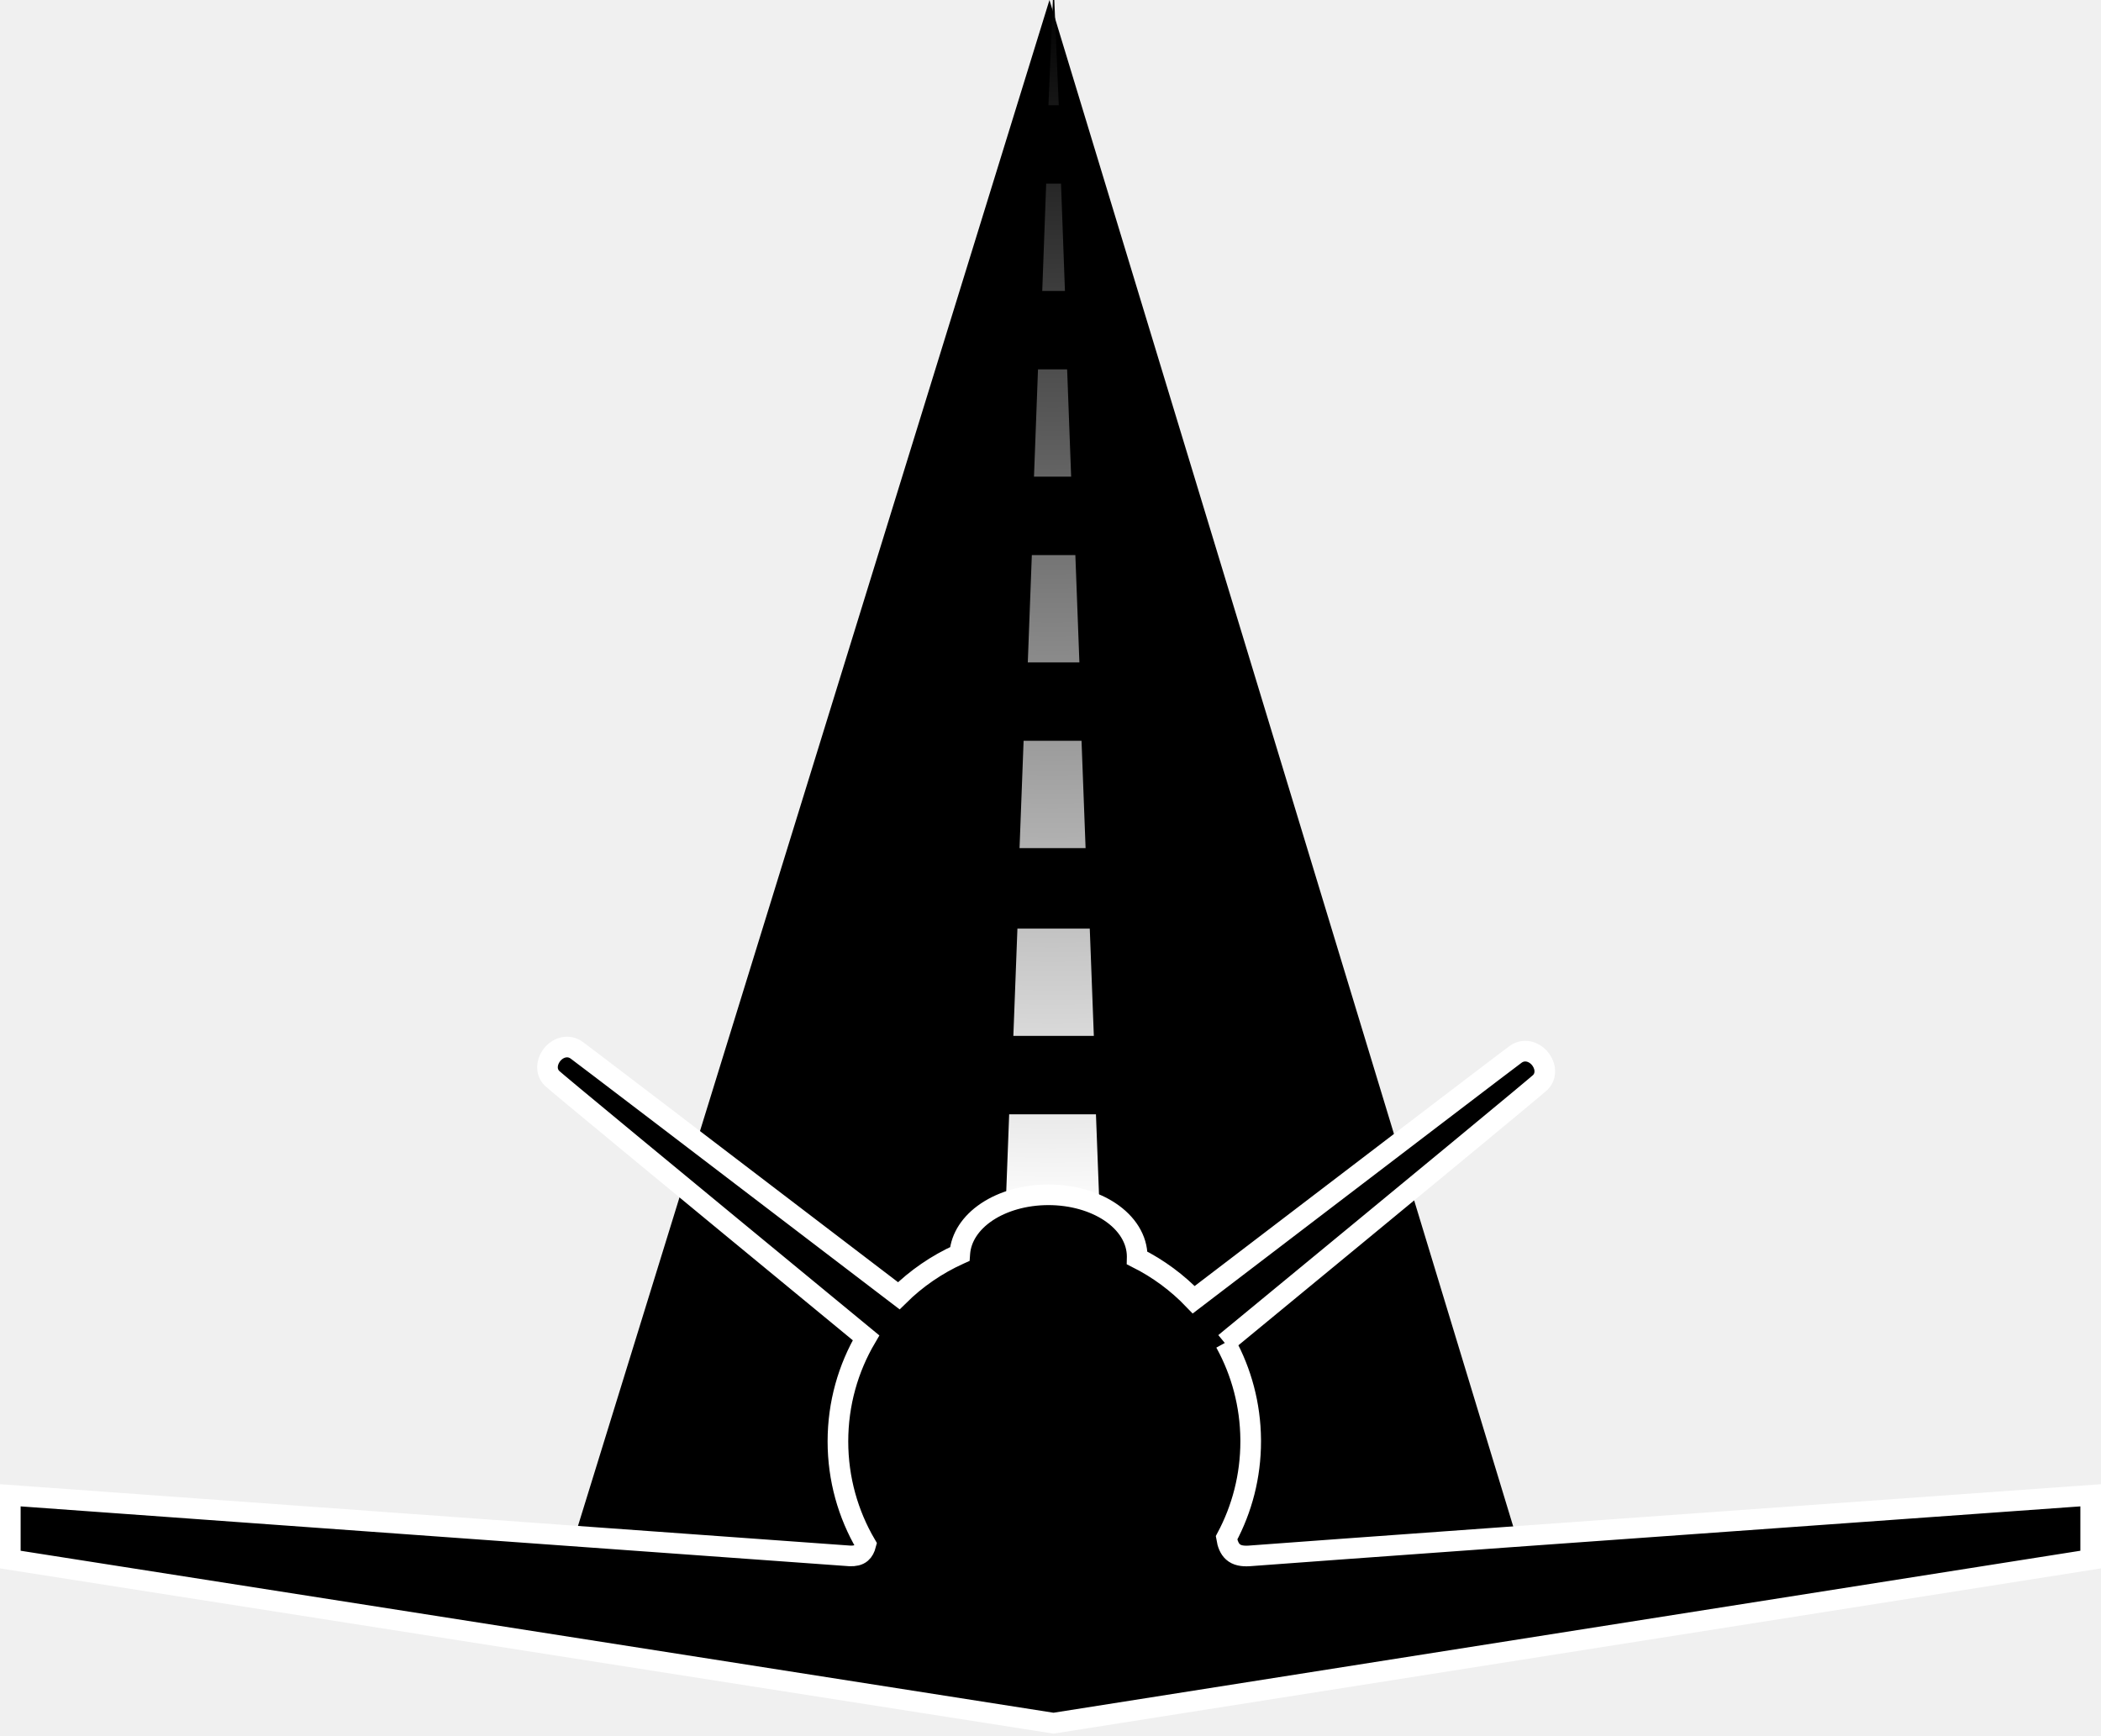
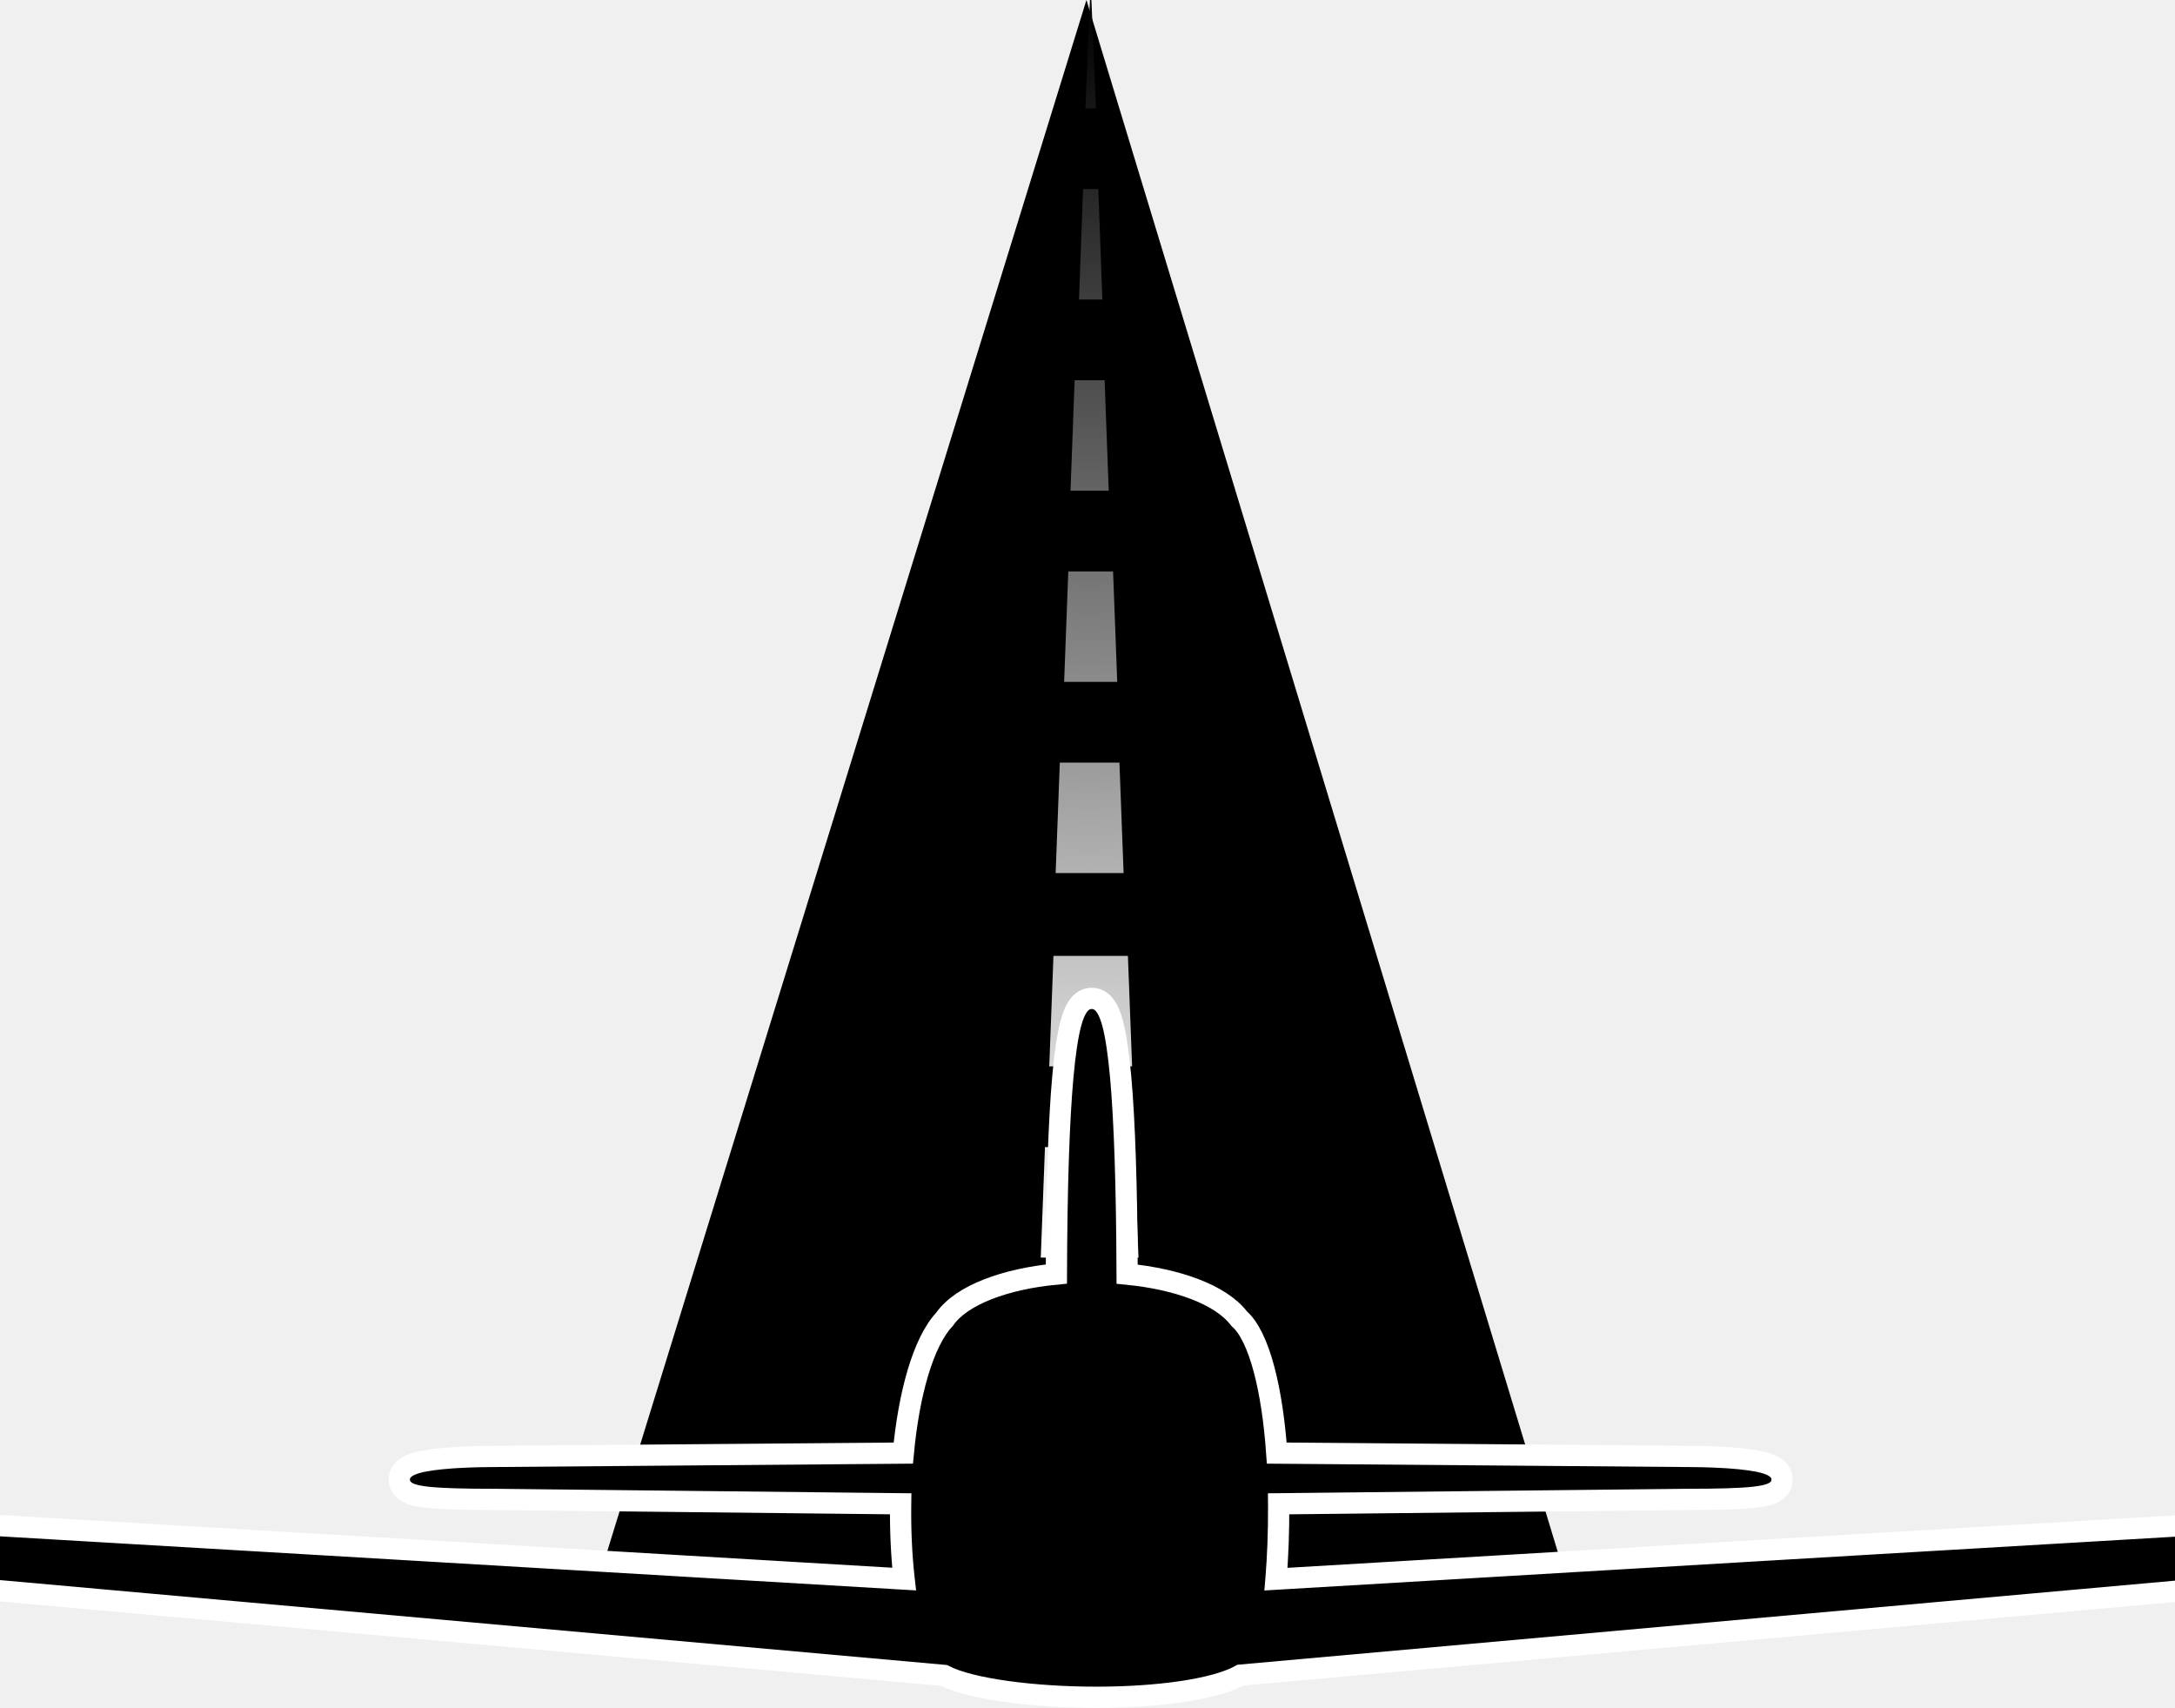
- <svg xmlns="http://www.w3.org/2000/svg" width="1018px" height="841px" viewBox="0 0 1018 841" version="1.1">
+ <svg xmlns="http://www.w3.org/2000/svg" width="1024px" height="804px" viewBox="0 0 1024 804" version="1.1">
  <defs>
    <radialGradient cx="49.934%" cy="0%" fx="49.934%" fy="0%" r="985.224%" gradientTransform="translate(0.499344,0),scale(1,0.07762),rotate(90),translate(-0.499344,-0)" id="radialGradient-1">
      <stop stop-color="#FFFFFF" offset="0%" />
      <stop stop-color="#000000" offset="0%" />
      <stop stop-color="#FFFFFF" offset="100%" />
    </radialGradient>
  </defs>
  <g id="Loading-Images" stroke="none" stroke-width="1" fill="none" fill-rule="evenodd">
-     <g id="Dark" transform="translate(-3, -1.5)">
-       <g id="Runway" transform="translate(272.5, 0)">
+     <g id="Dark" transform="translate(-235, -1.5)">
+       <g id="Runway" transform="translate(507.5, 0)">
        <polygon fill="#000000" points="473.5 773.5 239 1.5 0.5 773.5" />
        <path d="M240.7,0.5 L238.5,52.5 L243.5,52.5 L241.3,0.5 L240.7,0.5 Z M237.406,90.5 L235.5,142.5 L246.5,142.5 L244.594,90.5 L237.406,90.5 Z M233.441,180.5 L231.5,232.5 L249.5,232.5 L247.559,180.5 L233.441,180.5 Z M230.457,270.5 L228.5,322.5 L253.5,322.5 L251.543,270.5 L230.457,270.5 Z M226.467,360.5 L224.5,412.5 L256.5,412.5 L254.533,360.5 L226.467,360.5 Z M223.472,451.5 L221.5,503.5 L260.5,503.5 L258.528,451.5 L223.472,451.5 Z M219.477,541.5 L217.5,593.5 L263.5,593.5 L261.523,541.5 L219.477,541.5 Z M216.48,631.5 L214.5,683.5 L267.5,683.5 L265.52,631.5 L216.48,631.5 Z M212.482,721.5 L210.5,773.5 L270.5,773.5 L268.518,721.5 L212.482,721.5 Z" id="Centerline" fill="url(#radialGradient-1)" fill-rule="nonzero" />
      </g>
-       <path d="M276.179,509.048 C278.226,508.658 280.381,508.985 282.406,510.431 C284.711,512.078 336.745,551.749 438.499,629.434 C446.931,621.094 456.85,614.24 467.826,609.3 L468.038,609.205 L468.065,608.824 C468.656,601.183 473.278,594.122 480.96,588.927 L481.382,588.645 C488.962,583.658 499.417,580.5 511,580.5 C522.583,580.5 533.038,583.658 540.618,588.645 C549.12,594.238 554,602.08 554,610.5 C554,610.706 553.997,610.911 553.992,611.117 C564.268,616.276 573.528,623.148 581.394,631.355 C683.073,553.717 735.066,514.077 737.37,512.431 C739.395,510.985 741.55,510.658 743.597,511.048 C745.498,511.41 747.354,512.483 748.781,514.039 C750.222,515.612 751.169,517.627 751.424,519.525 C751.756,522.004 751.044,524.303 749.311,526.036 C747.657,527.69 696.731,569.806 596.499,652.352 L596.731,652.16 L597.005,652.657 C604.484,666.394 608.848,682.251 608.996,699.112 L609,700 C609,716.893 604.768,732.802 597.303,746.737 C597.78,749.695 598.712,752.025 600.4,753.546 C602.259,755.22 604.924,755.706 608.182,755.509 C643.346,752.861 775.181,743.362 1003.685,727.011 L1003.685,727.011 L1016,726.129 L1016,757.273 L513.464,836.561 L8,757.277 L8,726.125 C11.489,726.378 13.361,726.513 13.361,726.513 C13.361,726.513 385.946,753.463 414.814,755.507 C417.052,755.581 418.923,755.231 420.271,754.072 C421.378,753.12 422.073,751.725 422.522,749.989 C413.924,735.3 409,718.222 409,700 C409,681.702 413.965,664.557 422.623,649.813 C322.929,567.709 272.117,525.688 270.464,524.036 C268.732,522.303 268.02,520.004 268.352,517.525 C268.607,515.627 269.554,513.612 270.995,512.039 C272.422,510.483 274.278,509.41 276.179,509.048 Z" id="SF50" stroke="#FFFFFF" stroke-width="10" fill="#000000" />
+       <path d="M749,471.5 C751.244,471.5 753.771,472.403 755.931,475.888 C756.954,477.539 757.961,479.991 758.843,483.3 C760.331,488.879 761.601,497.243 762.606,508.403 C764.489,529.298 765.508,560.268 765.654,601.307 C789.169,603.612 809.856,610.945 818.377,622.233 C828.036,630.572 834.056,656.256 836.106,685.549 L836.106,685.549 L1029.266,687.115 C1032.197,687.12 1039.817,687.172 1047.751,687.673 L1047.751,687.673 L1048.689,687.734 L1049.845,687.816 C1055.653,688.242 1061.4,688.943 1065.373,690.009 C1067.556,690.594 1069.298,691.33 1070.493,692.107 C1073.189,693.86 1074,696.019 1074,698.038 C1074,699.725 1073.431,701.347 1071.907,702.792 C1071.18,703.482 1070.127,704.186 1068.614,704.758 C1066.906,705.402 1064.309,705.965 1060.663,706.36 C1054.249,707.055 1044.11,707.346 1029.288,707.346 L1029.288,707.346 L836.986,709.424 L836.995,710.587 C837.053,722.633 836.602,734.43 835.73,744.869 L835.728,744.888 L839.483,744.666 C1253.543,720.133 1464.905,707.751 1473.57,707.504 L1473.771,707.5 C1478.113,707.5 1485.939,707.958 1491.584,709.036 C1494.021,709.502 1496.099,710.109 1497.526,710.78 C1498.686,711.325 1499.556,711.964 1500.167,712.587 C1501.505,713.95 1502,715.452 1502,716.936 C1502,719.289 1500.997,721.618 1498.705,723.651 C1497.2,724.987 1495.03,726.228 1492.459,727.255 C1486.671,729.566 1478.694,730.918 1474.186,731.197 C1466.025,732.05 1247.64,751.675 819.098,790.07 C806.643,796.997 779.343,800.471 751.572,800.5 C721.802,800.53 691.795,796.646 679.426,790.202 C249.756,751.71 30.884,732.042 22.807,731.196 C18.299,730.917 10.326,729.565 4.541,727.255 C1.97,726.228 -0.2,724.987 -1.705,723.651 C-3.997,721.618 -5,719.289 -5,716.936 C-5,715.452 -4.505,713.95 -3.167,712.587 C-2.556,711.964 -1.686,711.325 -0.526,710.78 C0.901,710.109 2.979,709.502 5.416,709.036 C11.061,707.958 18.887,707.5 23.229,707.5 C27.803,707.5 239.234,719.883 657.522,744.666 L657.522,744.666 L660.671,744.852 L660.567,743.937 C659.42,733.575 658.89,722.048 659.019,710.299 L659.031,709.413 L467.712,707.346 C453.15,707.346 443.109,707.066 436.678,706.396 L436.337,706.36 C432.691,705.965 430.094,705.402 428.386,704.758 C426.873,704.186 425.82,703.482 425.093,702.792 C423.569,701.347 423,699.725 423,698.038 C423,696.019 423.811,693.86 426.507,692.107 C427.702,691.33 429.444,690.594 431.627,690.009 C435.6,688.943 441.347,688.242 447.155,687.816 L447.155,687.816 L448.311,687.734 L449.249,687.673 C449.405,687.663 449.561,687.654 449.717,687.644 L450.648,687.589 C458.081,687.165 464.982,687.12 467.293,687.116 L467.293,687.116 L467.395,687.115 C470.322,687.094 534.486,686.574 660.279,685.55 C662.84,658.225 669.42,633.515 679.7,622.533 C687.709,611.018 708.48,603.521 732.351,601.253 C732.494,560.231 733.512,529.278 735.394,508.394 C736.4,497.237 737.67,488.875 739.157,483.297 C740.039,479.99 741.047,477.537 742.07,475.887 C744.229,472.403 746.756,471.5 749,471.5 Z" id="SR22" stroke="#FFFFFF" stroke-width="10" fill="#000000" />
    </g>
  </g>
</svg>
